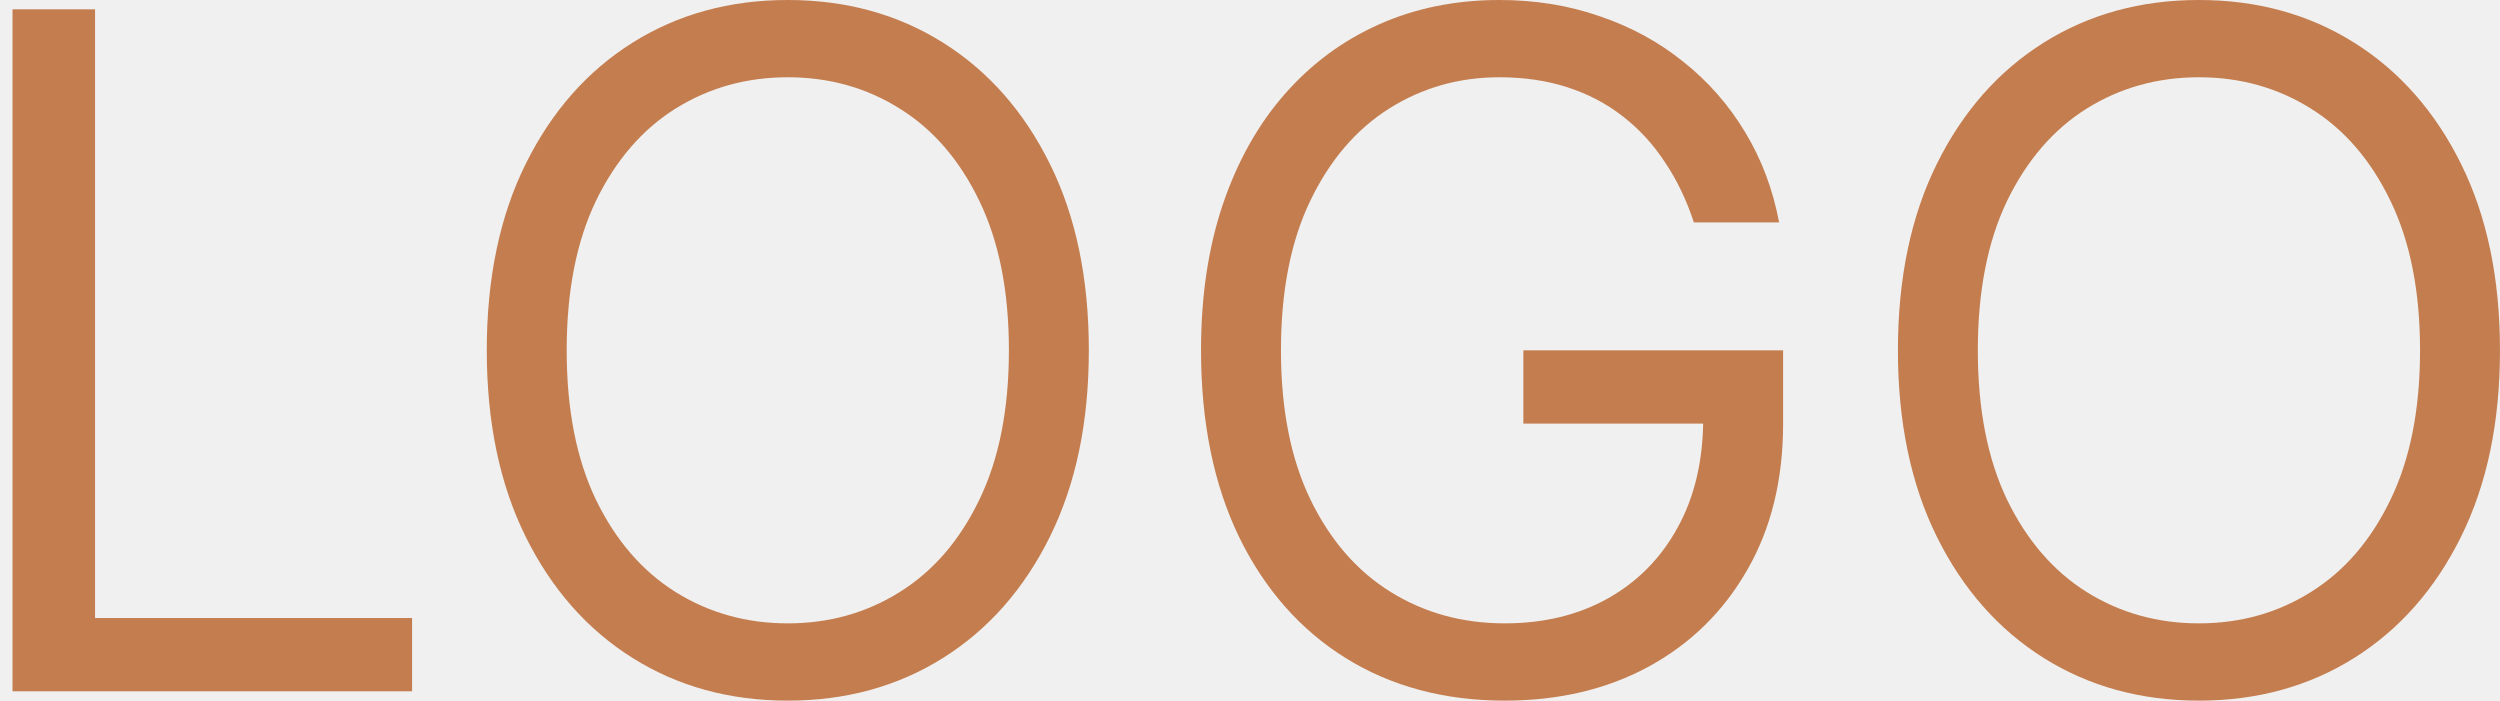
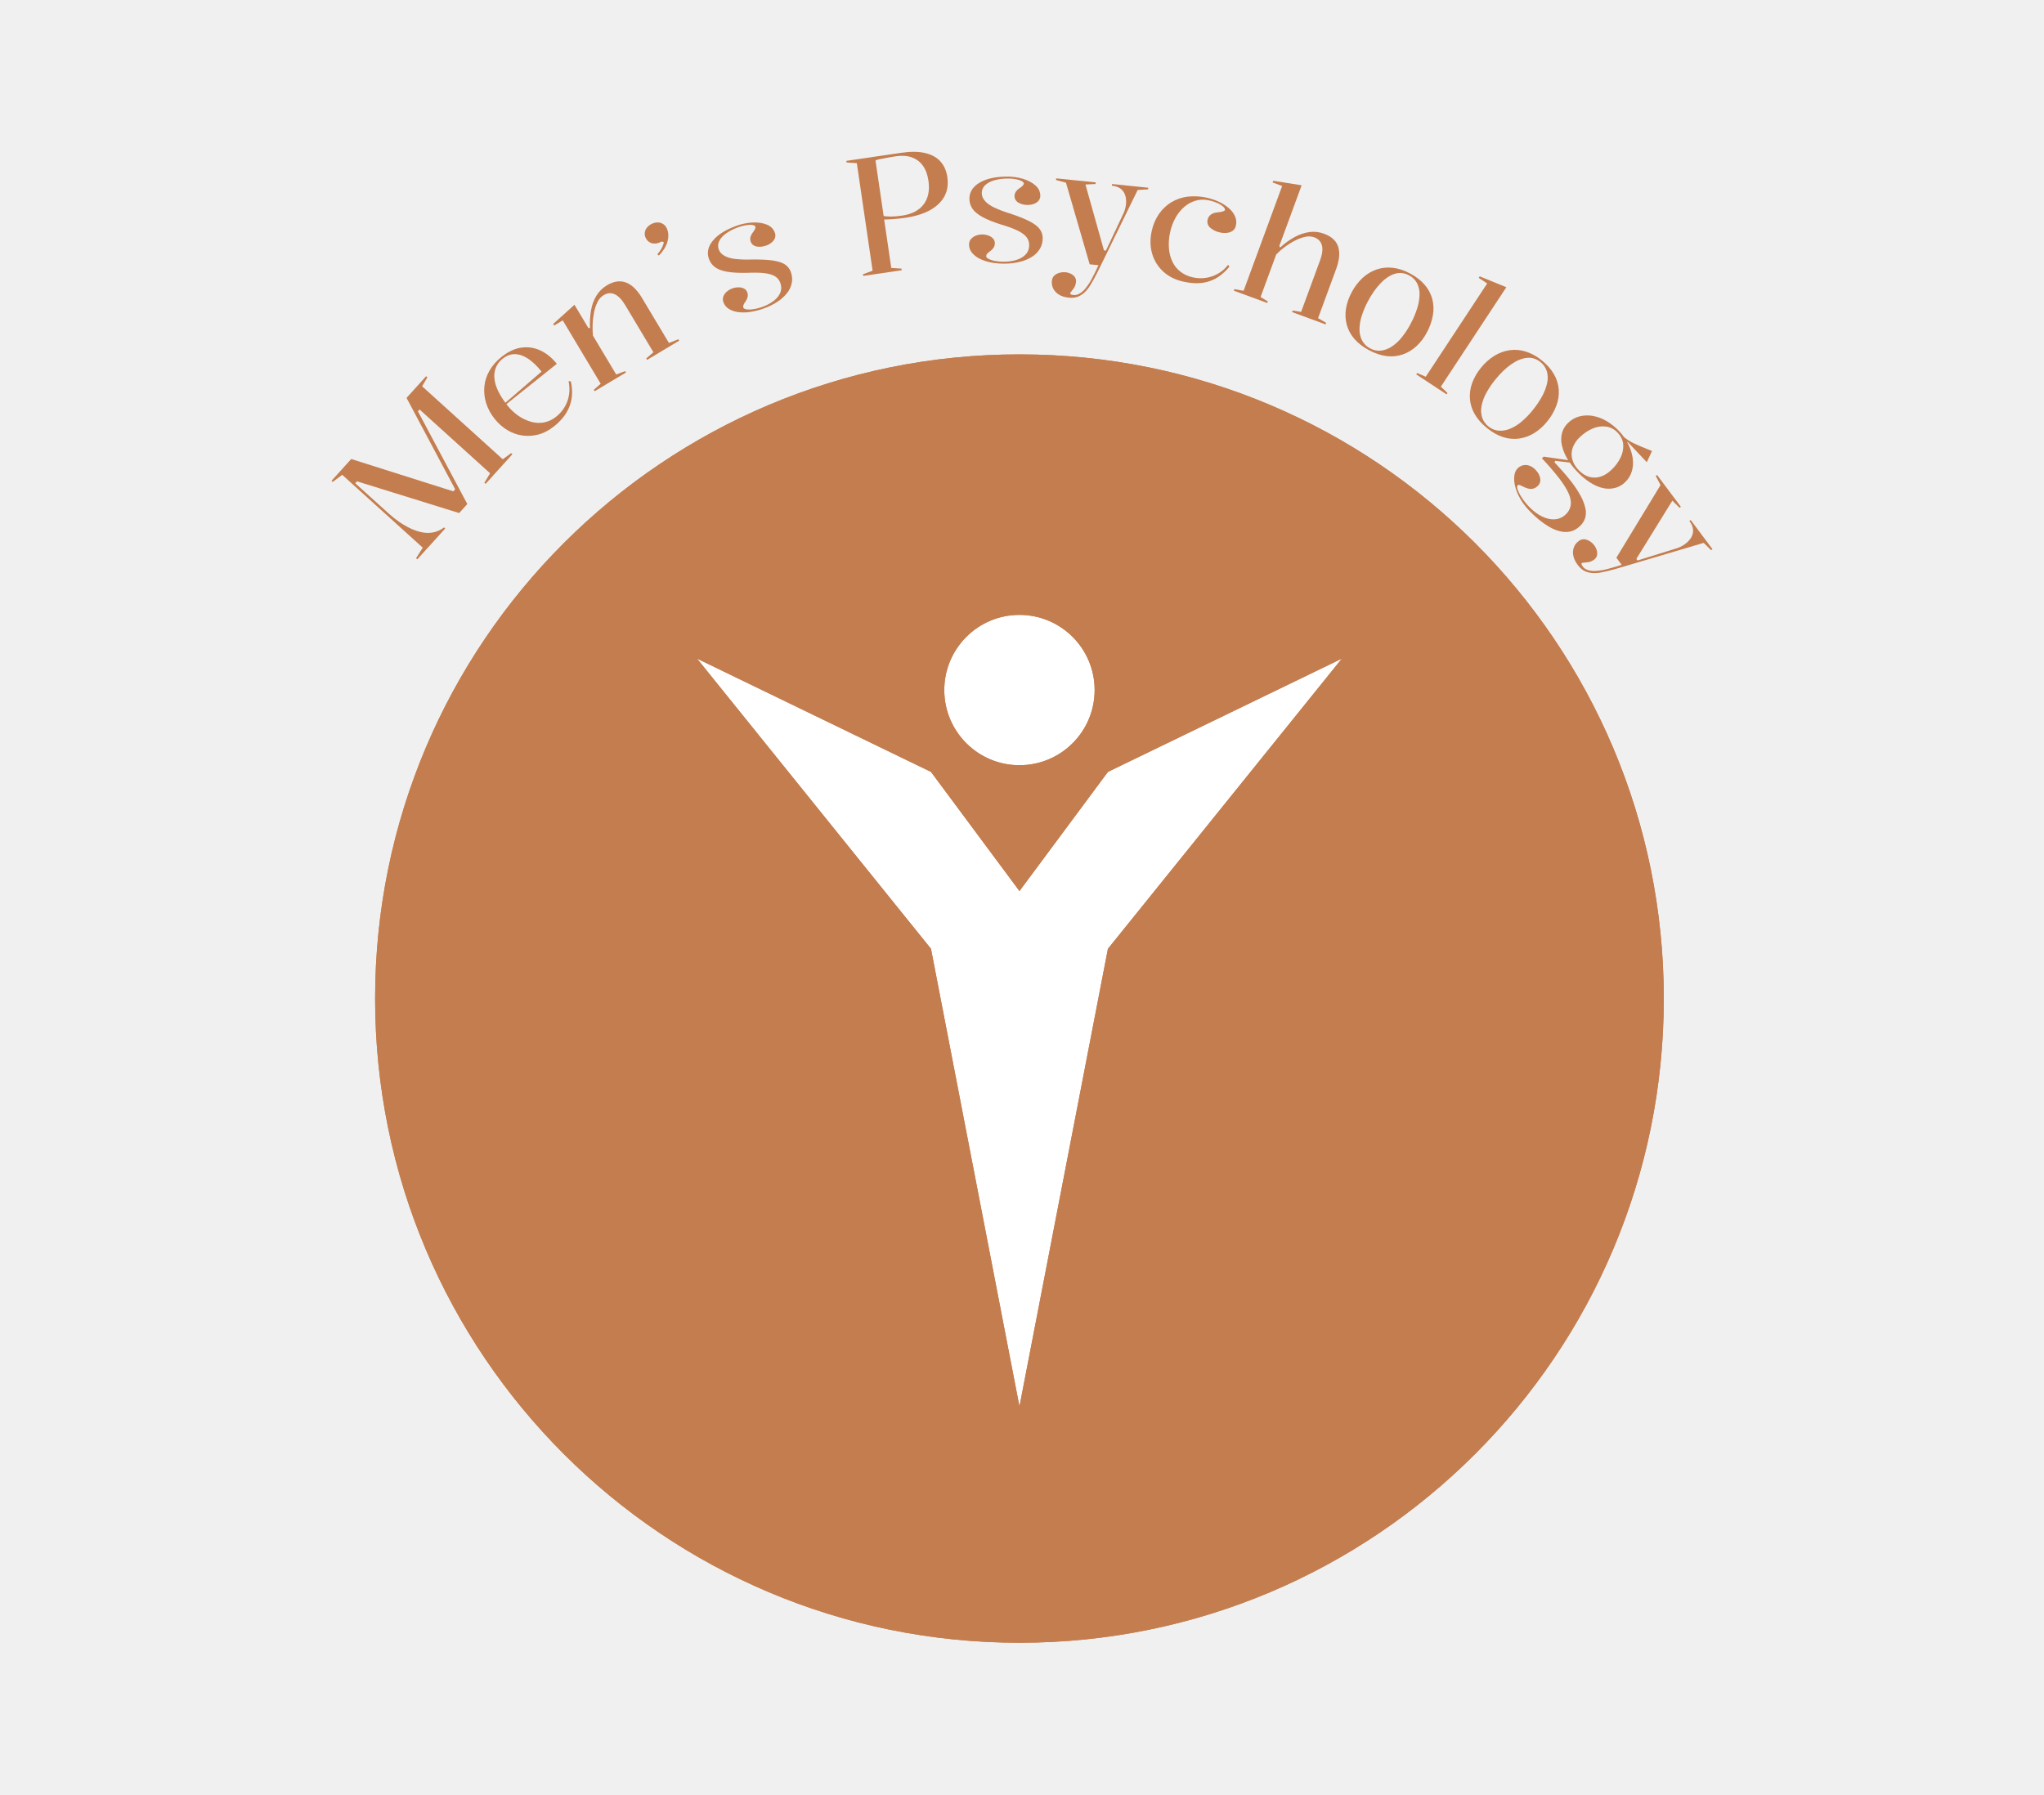
- <svg xmlns="http://www.w3.org/2000/svg" width="107" height="30" viewBox="0 0 107 30" fill="none">
-   <path d="M106.999 14.993C106.999 18.072 106.443 20.732 105.331 22.975C104.22 25.217 102.695 26.946 100.756 28.162C98.818 29.378 96.604 29.987 94.115 29.987C91.625 29.987 89.412 29.378 87.473 28.162C85.535 26.946 84.01 25.217 82.898 22.975C81.787 20.732 81.231 18.072 81.231 14.993C81.231 11.915 81.787 9.254 82.898 7.012C84.01 4.77 85.535 3.04 87.473 1.824C89.412 0.608 91.625 0 94.115 0C96.604 0 98.818 0.608 100.756 1.824C102.695 3.04 104.22 4.77 105.331 7.012C106.443 9.254 106.999 11.915 106.999 14.993ZM103.578 14.993C103.578 12.466 103.155 10.333 102.31 8.594C101.474 6.855 100.338 5.539 98.903 4.646C97.478 3.753 95.882 3.307 94.115 3.307C92.347 3.307 90.746 3.753 89.312 4.646C87.886 5.539 86.751 6.855 85.905 8.594C85.069 10.333 84.651 12.466 84.651 14.993C84.651 17.521 85.069 19.654 85.905 21.393C86.751 23.131 87.886 24.447 89.312 25.34C90.746 26.234 92.347 26.68 94.115 26.68C95.882 26.68 97.478 26.234 98.903 25.34C100.338 24.447 101.474 23.131 102.31 21.393C103.155 19.654 103.578 17.521 103.578 14.993Z" fill="#C47D4E" />
-   <path d="M72.498 9.52C72.184 8.561 71.771 7.701 71.258 6.941C70.754 6.171 70.151 5.516 69.448 4.974C68.754 4.432 67.965 4.019 67.082 3.734C66.198 3.449 65.229 3.307 64.174 3.307C62.445 3.307 60.873 3.753 59.457 4.646C58.041 5.539 56.915 6.855 56.079 8.594C55.243 10.333 54.825 12.466 54.825 14.993C54.825 17.521 55.248 19.654 56.093 21.393C56.939 23.131 58.084 24.447 59.528 25.34C60.972 26.234 62.597 26.68 64.402 26.68C66.075 26.68 67.547 26.324 68.82 25.611C70.103 24.889 71.101 23.872 71.813 22.561C72.536 21.241 72.897 19.687 72.897 17.901L73.98 18.129H65.2V14.993H76.317V18.129C76.317 20.533 75.804 22.623 74.778 24.4C73.761 26.177 72.355 27.554 70.559 28.533C68.773 29.502 66.721 29.987 64.402 29.987C61.818 29.987 59.547 29.378 57.59 28.162C55.642 26.946 54.122 25.217 53.029 22.975C51.946 20.732 51.404 18.072 51.404 14.993C51.404 12.684 51.713 10.608 52.331 8.765C52.958 6.912 53.841 5.335 54.982 4.033C56.122 2.732 57.471 1.734 59.029 1.04C60.587 0.347 62.303 0 64.174 0C65.713 0 67.148 0.233 68.478 0.698C69.818 1.154 71.011 1.805 72.056 2.651C73.11 3.487 73.989 4.489 74.692 5.658C75.395 6.817 75.88 8.105 76.146 9.52H72.498Z" fill="#C47D4E" />
-   <path d="M46.602 14.993C46.602 18.072 46.046 20.732 44.934 22.975C43.822 25.217 42.297 26.946 40.359 28.162C38.421 29.378 36.207 29.987 33.718 29.987C31.228 29.987 29.014 29.378 27.076 28.162C25.138 26.946 23.613 25.217 22.501 22.975C21.389 20.732 20.834 18.072 20.834 14.993C20.834 11.915 21.389 9.254 22.501 7.012C23.613 4.77 25.138 3.04 27.076 1.824C29.014 0.608 31.228 0 33.718 0C36.207 0 38.421 0.608 40.359 1.824C42.297 3.04 43.822 4.77 44.934 7.012C46.046 9.254 46.602 11.915 46.602 14.993ZM43.181 14.993C43.181 12.466 42.758 10.333 41.913 8.594C41.076 6.855 39.941 5.539 38.506 4.646C37.081 3.753 35.485 3.307 33.718 3.307C31.95 3.307 30.349 3.753 28.915 4.646C27.489 5.539 26.354 6.855 25.508 8.594C24.672 10.333 24.254 12.466 24.254 14.993C24.254 17.521 24.672 19.654 25.508 21.393C26.354 23.131 27.489 24.447 28.915 25.34C30.349 26.234 31.95 26.68 33.718 26.68C35.485 26.68 37.081 26.234 38.506 25.34C39.941 24.447 41.076 23.131 41.913 21.393C42.758 19.654 43.181 17.521 43.181 14.993Z" fill="#C47D4E" />
-   <path d="M0.535 29.588V0.399H4.069V26.452H17.637V29.588H0.535Z" fill="#C47D4E" />
+ <svg xmlns="http://www.w3.org/2000/svg" id="Layer_1" data-name="Layer 1" viewBox="0 0 3366 2956">
+   <defs>
+     <style>.cls-1,.cls-3,.cls-5{fill:#c47d4e;}.cls-1{clip-rule:evenodd;}.cls-2{fill:#fff;}.cls-3{fill-rule:evenodd;}.cls-4{clip-path:url(#clip-path);}</style>
+     <clipPath id="clip-path">
+       <path class="cls-1" d="M2739.89,1644.83c0-586-475.06-1061.09-1061.08-1061.09S617.73,1058.81,617.73,1644.83s475.06,1061.08,1061.08,1061.08,1061.08-475.07,1061.08-1061.08M1678.82,1260.45a123.81,123.81,0,1,1,123.81-123.81A123.81,123.81,0,0,1,1678.82,1260.45Zm-145.7,302.39-248.77-308.68-136.44-169.29,385.21,186.58,145.7,196.25,145.68-196.25,385.21-186.58-136.44,169.29L1824.5,1562.84l-145.68,753.89Z" />
+     </clipPath>
+   </defs>
+   <rect class="cls-2" x="1061.8" y="944.01" width="1276.01" height="1532.49" />
+   <path class="cls-3" d="M2739.89,1644.83c0-586-475.06-1061.09-1061.08-1061.09S617.73,1058.81,617.73,1644.83s475.06,1061.08,1061.08,1061.08,1061.08-475.07,1061.08-1061.08M1678.82,1260.45a123.81,123.81,0,1,1,123.81-123.81A123.81,123.81,0,0,1,1678.82,1260.45Zm-145.7,302.39-248.77-308.68-136.44-169.29,385.21,186.58,145.7,196.25,145.68-196.25,385.21-186.58-136.44,169.29L1824.5,1562.84l-145.68,753.89Z" />
+   <g class="cls-4">
+     <rect class="cls-5" x="617.73" y="583.74" width="2122.17" height="2122.17" />
+   </g>
+   <path class="cls-5" d="M687.17,921.33l-2-1.81,11-17.41-132.59-120-15.69,11.7-2-1.81,32.48-35.91,172.4,54.58-5.37-.12,5.27-5.82.81,4.75-82-154.08,32.3-35.7,2,1.81-8.65,14.8L827.92,756.49l13.85-10.07,2,1.81L799.68,797l-2-1.81,9.37-15.6L690.91,674.49l-2.72,3,81.37,152.77-13.43,14.84L587.86,792.82,585,796l55.76,50.45A166.79,166.79,0,0,0,657,859.36a132.7,132.7,0,0,0,18.35,10.76,82.1,82.1,0,0,0,19.19,6.6,47.76,47.76,0,0,0,19,.21,42,42,0,0,0,17.6-8.16l2,1.81Z" />
+   <path class="cls-5" d="M825.6,588.14q16.9-13.51,33.4-15.61a55.21,55.21,0,0,1,31.3,4.93q14.81,7,26.62,21.83L833.46,666l-1.69-2.12,60.05-51.8q-11.15-13.94-22.16-21.24t-21.59-7.5q-10.55-.23-20.28,7.55A35.26,35.26,0,0,0,815,610.44q-2.85,11.61,2.27,26.23t18.61,31.53a82.09,82.09,0,0,0,17.86,16.71,70,70,0,0,0,20.65,9.81,47,47,0,0,0,21.33,1.13,44.67,44.67,0,0,0,20.12-9.49A59.63,59.63,0,0,0,927,674.7a55.16,55.16,0,0,0,7.44-14.08,57.58,57.58,0,0,0,3.2-15.72,62.59,62.59,0,0,0-1.36-17.08l3.8.42a79.27,79.27,0,0,1,1.76,23.87,62.94,62.94,0,0,1-5.12,20,69.77,69.77,0,0,1-10.32,16.55,96.75,96.75,0,0,1-13.82,13.47q-12.67,10.14-26.15,13.64a65.18,65.18,0,0,1-51-7.34,76.91,76.91,0,0,1-20.58-18.17,79.13,79.13,0,0,1-14.44-26.73,69.78,69.78,0,0,1-2.71-27.44,64.34,64.34,0,0,1,8.57-25.89A79.37,79.37,0,0,1,825.6,588.14Z" />
+   <path class="cls-5" d="M1117.12,558.8l1.38,2.32-52.92,31.66-1.39-2.32L1076,580.22l-46.38-77.53q-8.33-13.92-17.37-18T994,486.22A26.62,26.62,0,0,0,983.9,497.6a69.25,69.25,0,0,0-5.73,17.29,120.31,120.31,0,0,0-2.27,19.65,132.12,132.12,0,0,0,.53,18.27l38.32,64.07,14.62-5.59,1.39,2.32-51.53,30.82-1.39-2.32,11.38-10L926.73,527.7l-14.16,8.47L911,533.61,946,502l22.77,38.07,2.83.51A133.76,133.76,0,0,1,973.33,511a68.3,68.3,0,0,1,8.91-24.08A50.19,50.19,0,0,1,999.41,470q9.27-5.55,17.28-6.4a30.54,30.54,0,0,1,15.15,2.13,41.87,41.87,0,0,1,13.44,9.3,81.56,81.56,0,0,1,12,15.83l44.3,74.05Z" />
+   <path class="cls-5" d="M1085,420.94l-2.49-2.12a54.86,54.86,0,0,0,5-6.53,43.52,43.52,0,0,0,3.75-7,27.24,27.24,0,0,0,1.92-6.43l-3.48-1.05-2.45,1.14a21.24,21.24,0,0,1-9.86,2.23,15.93,15.93,0,0,1-8.4-2.64,16.32,16.32,0,0,1-5.76-6.86,15.1,15.1,0,0,1-1.34-8.93,16.73,16.73,0,0,1,3.78-8.19,22.64,22.64,0,0,1,8-6,21.51,21.51,0,0,1,9.74-2.17A16.74,16.74,0,0,1,1092,369a15.62,15.62,0,0,1,5.88,6.8,28,28,0,0,1,2.68,11.14,37.67,37.67,0,0,1-1.57,11.64,46.31,46.31,0,0,1-5.32,11.6A61.66,61.66,0,0,1,1085,420.94Z" />
+   <path class="cls-5" d="M1258,508a115.09,115.09,0,0,1-22.22,5.75,70.82,70.82,0,0,1-20,.35,38.47,38.47,0,0,1-15.59-5.29,21.07,21.07,0,0,1-8.83-10.89,13.49,13.49,0,0,1-.17-9.58,19.63,19.63,0,0,1,5.62-7.93,28.06,28.06,0,0,1,9-5.28,29.89,29.89,0,0,1,10.26-1.85,19.35,19.35,0,0,1,9.08,2,11.23,11.23,0,0,1,5.47,6.36,13.12,13.12,0,0,1,.65,7,20.61,20.61,0,0,1-3,7.14,33.36,33.36,0,0,0-3.93,6.6,6.13,6.13,0,0,0-.15,4.37c.5,1.36,2.17,2.28,5,2.78a38.07,38.07,0,0,0,11.29-.21,74.28,74.28,0,0,0,15.13-3.9,66.56,66.56,0,0,0,19-10.2q7.58-6.06,10.52-13.45t-.21-16a20.43,20.43,0,0,0-8.39-10.48q-6-3.87-17.17-5.29t-29.28-.61q-20.27.44-33-1.84t-19.7-7.53a28.77,28.77,0,0,1-9.89-13.39q-5.62-15.51,6.45-30.25t38.26-24.22a91,91,0,0,1,27.58-5.67q13.32-.53,23.15,3.55T1276,383.25a12.44,12.44,0,0,1,.11,9,17.64,17.64,0,0,1-5.55,7.33,29.93,29.93,0,0,1-8.73,4.89,33.56,33.56,0,0,1-7.82,1.83,26.94,26.94,0,0,1-7.54-.15,14.3,14.3,0,0,1-6.27-2.62,11.62,11.62,0,0,1-4-5.58q-2.49-6.87,3.29-14.72a26.68,26.68,0,0,0,4-6.35,5.59,5.59,0,0,0,.33-3.86c-.31-.84-1.32-1.53-3-2.06a20.33,20.33,0,0,0-6.69-.59,54.94,54.94,0,0,0-8.91,1.21,76.29,76.29,0,0,0-10.14,3,79,79,0,0,0-19.43,9.91q-8,5.77-11.27,12.57a17.3,17.3,0,0,0-.71,13.93q2.31,6.36,9.21,10.32t18,5.27a190.31,190.31,0,0,0,26.51.9q21.46-.3,34.65,1.54t20.27,6.32a24.3,24.3,0,0,1,10,12.62,33.17,33.17,0,0,1,1.5,18.44,39.68,39.68,0,0,1-8,16.72,67.43,67.43,0,0,1-15.76,14.06A104.82,104.82,0,0,1,1258,508Z" />
+   <path class="cls-5" d="M1484.18,251.69q22.48-3.3,38.58.21t25.51,13.61q9.42,10.1,11.82,26.43,3.84,26.22-14.21,43.77t-54.73,23q-9.37,1.36-18.83,2.08t-17.92.85l-.9-6.15q12.13,2.6,31.94-.32,24.35-3.58,35.67-18.64t7.82-38.87q-2.23-15.25-9.26-24.89a37.47,37.47,0,0,0-18.26-13.58q-11.25-4-26.5-1.72-6.69,1-13.21,2.22T1450,261.9a47,47,0,0,0-8.28,2.31l26,177.16,16.84,1.08.39,2.68-63.42,9.32-.4-2.68L1437,445.9l-26-177.17-16.84-1.08-.39-2.67Z" />
+   <path class="cls-5" d="M1655.54,434.25a114.94,114.94,0,0,1-22.89-1.77,70.9,70.9,0,0,1-19.05-6.16,38.34,38.34,0,0,1-13-10.05,21.12,21.12,0,0,1-4.82-13.17,13.44,13.44,0,0,1,3-9.11,19.53,19.53,0,0,1,7.88-5.69,28.17,28.17,0,0,1,10.24-2.07,30,30,0,0,1,10.31,1.58,19.31,19.31,0,0,1,7.93,4.87,11.16,11.16,0,0,1,3.11,7.79,13,13,0,0,1-1.64,6.79,20.56,20.56,0,0,1-5.17,5.77,33.19,33.19,0,0,0-5.87,5,6.17,6.17,0,0,0-1.55,4.09c0,1.44,1.31,2.86,3.86,4.26a38.27,38.27,0,0,0,10.75,3.46,74.13,74.13,0,0,0,15.58,1.22,66.71,66.71,0,0,0,21.31-3.48,33,33,0,0,0,14.31-9.32q5.18-6,5-15.23a20.47,20.47,0,0,0-4.55-12.64q-4.43-5.6-14.52-10.57t-27.5-10.07q-19.32-6.15-30.65-12.45t-16.2-13.51a28.77,28.77,0,0,1-5-15.88q-.28-16.49,15.9-26.52t44-10.5a91.05,91.05,0,0,1,27.93,3.57q12.78,3.84,20.75,10.86t8.13,16.77a12.43,12.43,0,0,1-2.82,8.57,17.75,17.75,0,0,1-7.62,5.14,30.17,30.17,0,0,1-9.84,1.79,34,34,0,0,1-8-.8,27.09,27.09,0,0,1-7.08-2.59,14.38,14.38,0,0,1-5.08-4.51,11.57,11.57,0,0,1-2-6.59q-.12-7.31,7.89-12.85a27.25,27.25,0,0,0,5.87-4.7A5.61,5.61,0,0,0,1686,302c0-.9-.75-1.88-2.21-2.93a20.35,20.35,0,0,0-6.14-2.74,55.76,55.76,0,0,0-8.82-1.74,76.87,76.87,0,0,0-10.56-.49,79,79,0,0,0-21.59,3.08q-9.42,2.88-14.73,8.24a17.24,17.24,0,0,0-5.19,12.94q.12,6.76,5.36,12.75t15.34,10.83a189.3,189.3,0,0,0,24.79,9.44q20.4,6.69,32.28,12.69t17.12,12.56a24.26,24.26,0,0,1,5.41,15.19,33.22,33.22,0,0,1-4.56,17.93,39.61,39.61,0,0,1-13,13.21,67.32,67.32,0,0,1-19.47,8.19A104.33,104.33,0,0,1,1655.54,434.25Z" />
+   <path class="cls-5" d="M1760.38,490.35q-9.95-1-16.35-4.92a25.15,25.15,0,0,1-9.48-9.79,22.4,22.4,0,0,1-2.36-12.89,14.2,14.2,0,0,1,2.48-7.09,15.26,15.26,0,0,1,5.35-4.48,25.17,25.17,0,0,1,7-2.41,26.49,26.49,0,0,1,7.78-.3,25,25,0,0,1,8.72,2.51,17.07,17.07,0,0,1,6.52,5.42,11.77,11.77,0,0,1,1.89,8.21,22.45,22.45,0,0,1-1.79,6.89,23.41,23.41,0,0,1-3.56,5.62c-1.26,1.68-2.25,3-3,3.91a5,5,0,0,0-1.2,2.46c-.13,1.25,1.78,2.09,5.73,2.49q4.85.48,10.34-2.76a37.08,37.08,0,0,0,10.54-10.08,88.49,88.49,0,0,0,9.21-14.43q5.19-9.66,10.78-21.88l-14.53-1.47L1755.4,300.9,1739,296.51l.28-2.69,65.12,6.6-.27,2.69-16.66.76L1818,412.46l3.23.33,29.1-61.76a49.72,49.72,0,0,0,2.47-6.95,46.92,46.92,0,0,0,1.48-7.87,39.88,39.88,0,0,0-.23-9.81,26.74,26.74,0,0,0-3.13-9.29,20.86,20.86,0,0,0-7.27-7.4q-4.86-3.07-12.66-3.87l.27-2.69,59.74,6.06-.27,2.69-17.23,1-60.72,124.34q-7.24,15-12.88,25.07t-9,14a39.57,39.57,0,0,1-13.1,11.18Q1770.34,491.36,1760.38,490.35Z" />
+   <path class="cls-5" d="M1948.36,463.82q-19.54-4.38-32.76-16.49a63.31,63.31,0,0,1-18.31-29.61q-5.08-17.49-.59-37.55a77.5,77.5,0,0,1,12-27.95A67.38,67.38,0,0,1,1929,333.08a68.16,68.16,0,0,1,27-9.19,97.71,97.71,0,0,1,51.69,8.68,70.41,70.41,0,0,1,16.21,10.56,37.94,37.94,0,0,1,10,13.34,24,24,0,0,1,1.32,15.13,13.86,13.86,0,0,1-5.07,8.42,19.28,19.28,0,0,1-9.53,3.55,35.83,35.83,0,0,1-12-.76,33.73,33.73,0,0,1-15.6-7.65,13.15,13.15,0,0,1-4.34-13.45,13.72,13.72,0,0,1,5.64-8.44c3-2.11,6.79-3.28,11.46-3.53q10.8-1.17,11.39-3.82.48-2.1-2.45-5.12a31.56,31.56,0,0,0-8.94-5.89,71.56,71.56,0,0,0-15-4.88,43,43,0,0,0-21.29.36,49.9,49.9,0,0,0-18.72,9.93A65.33,65.33,0,0,0,1936.19,358a84,84,0,0,0-9.07,23.75,89.38,89.38,0,0,0-2.19,27.09,63.22,63.22,0,0,0,5.8,22.37A45.6,45.6,0,0,0,1944,447.59a50,50,0,0,0,20.11,9.22,59.11,59.11,0,0,0,21.41.92,56.41,56.41,0,0,0,37-21.64l2,3.23a83.7,83.7,0,0,1-18,16.62,61.24,61.24,0,0,1-19,8.5,68.82,68.82,0,0,1-19.57,2A110.13,110.13,0,0,1,1948.36,463.82Z" />
+   <path class="cls-5" d="M2183.85,531.8l-.94,2.54-55.09-20.26.94-2.53,13.88,2.22L2173.81,429q5.61-15.24,3.07-24.81t-12.68-13.31a26.56,26.56,0,0,0-15.17-.68,69.18,69.18,0,0,0-17.06,6.41,119.84,119.84,0,0,0-16.71,10.57,108.74,108.74,0,0,0-13.63,12l-25.76,70.07,12,7.3-.93,2.54-55.09-20.26.93-2.54,15.15,2.69,63.48-172.63-15.74-5.79,1-2.79,46.84,7.42-36.77,100,1.37,2.52a120.87,120.87,0,0,1,23.94-17.28,70.62,70.62,0,0,1,24.34-8.2,49.28,49.28,0,0,1,23.79,2.7q10.15,3.74,16,9.47a29.24,29.24,0,0,1,7.86,13.12,43.21,43.21,0,0,1,1.08,16.25,81.83,81.83,0,0,1-4.78,19.28l-29.78,81Z" />
+   <path class="cls-5" d="M2322,450.42q14.82,7.86,24,18.56a58.83,58.83,0,0,1,12.56,23.35,63.86,63.86,0,0,1,1.17,26.65,91.71,91.71,0,0,1-10,28.56,83.44,83.44,0,0,1-17.31,22.81A64.77,64.77,0,0,1,2310,583.84a59.07,59.07,0,0,1-26.26,2.74Q2269.86,585,2254.8,577q-15.28-8.12-24.47-18.81a58.81,58.81,0,0,1-12.55-23.35,62.73,62.73,0,0,1-1.3-26.11,85.45,85.45,0,0,1,9.31-27.06,86.87,86.87,0,0,1,18.31-24.11,65.64,65.64,0,0,1,23.09-13.78,60.46,60.46,0,0,1,26.38-2.68Q2307.45,442.69,2322,450.42Zm-1.65,3.11q-11.7-6.22-23.65-2.46t-23.25,15.53q-11.29,11.76-20.69,29.44a143.42,143.42,0,0,0-10.39,24.49,72.22,72.22,0,0,0-3.57,22.3,38.7,38.7,0,0,0,4.45,18.44,31.12,31.12,0,0,0,13.18,12.67,30.08,30.08,0,0,0,17.52,3.63,40.75,40.75,0,0,0,17.7-6.52,71,71,0,0,0,16.71-15.33A136.67,136.67,0,0,0,2323,533.33a145.17,145.17,0,0,0,10.85-25.63,80.08,80.08,0,0,0,3.83-22.77,38.65,38.65,0,0,0-4.21-18.62A30.53,30.53,0,0,0,2320.37,453.53Z" />
+   <path class="cls-5" d="M2372.74,636.89l10.94,10.44-1.49,2.26-49.93-32.88,1.49-2.26,14.14,6.07,101.17-153.61-14-9.22,1.64-2.49,43.91,17.92Z" />
+   <path class="cls-5" d="M2539,593.64q13.07,10.53,20,22.77a59,59,0,0,1,7.91,25.31,63.69,63.69,0,0,1-3.91,26.39,91.78,91.78,0,0,1-15.18,26.15,83.16,83.16,0,0,1-21.33,19.11,64.4,64.4,0,0,1-24.62,9,59.08,59.08,0,0,1-26.31-2.28q-13.32-4.16-26.59-14.85-13.48-10.86-20.46-23.1a58.76,58.76,0,0,1-7.91-25.32,63,63,0,0,1,3.67-25.88,85.72,85.72,0,0,1,14.27-24.8,87.1,87.1,0,0,1,22.56-20.21,65.76,65.76,0,0,1,25.27-9.15,60.56,60.56,0,0,1,26.42,2.36A79.79,79.79,0,0,1,2539,593.64Zm-2.2,2.74q-10.32-8.32-22.77-6.89t-25.77,10.84q-13.32,9.4-25.88,25a142.67,142.67,0,0,0-14.86,22.07,72.44,72.44,0,0,0-7.72,21.22,38.65,38.65,0,0,0,.87,18.95,31.07,31.07,0,0,0,10.54,14.93,30,30,0,0,0,16.52,6.89,40.78,40.78,0,0,0,18.62-3,71.16,71.16,0,0,0,19.31-11.88,137.12,137.12,0,0,0,18.62-19.21,145.94,145.94,0,0,0,15.51-23.11,80.16,80.16,0,0,0,8.07-21.64,38.69,38.69,0,0,0-.6-19.07A30.65,30.65,0,0,0,2536.76,596.38Z" />
+   <path class="cls-5" d="M2517.47,840.13a97,97,0,0,1-14.72-20,79.66,79.66,0,0,1-7.83-19.75,46.73,46.73,0,0,1-1.11-17.16q1.09-7.72,5.62-12a18.27,18.27,0,0,1,9.62-5,18.77,18.77,0,0,1,10.39,1.17,26.45,26.45,0,0,1,9.37,6.59q6.68,7.09,7.61,14.39a13.4,13.4,0,0,1-4.19,12.12q-4.14,3.9-8.17,4.54a19.12,19.12,0,0,1-8-.43,36.11,36.11,0,0,1-7.28-2.8,49.71,49.71,0,0,0-5.85-2.66c-1.7-.63-2.88-.63-3.54,0-1.31,1.23-1.36,3.69-.13,7.36a60.43,60.43,0,0,0,6.51,12.82,98,98,0,0,0,11.34,14.41q10.76,11.41,22.07,16.92t21.39,4.75a28.35,28.35,0,0,0,17.75-8,26.06,26.06,0,0,0,8.28-14.87q1.39-8.39-3.16-19.14t-15.51-25.14a431.76,431.76,0,0,0-28.76-33.3l3-2.78,43.82,6.29.47,3.64-25.55-3.05-1,2.45q15.21,16.14,25.9,29.67a170.53,170.53,0,0,1,16.77,24.9,82.1,82.1,0,0,1,8.09,20.62,32.17,32.17,0,0,1-.3,16.64,31,31,0,0,1-8.63,13.32q-10.64,10-24,9.62t-28.69-9.75Q2533.61,857.26,2517.47,840.13Zm78.83-64.23a110.28,110.28,0,0,1-15.82-21.14,76.1,76.1,0,0,1-8.45-21.4,42.76,42.76,0,0,1,.22-20.08,35.81,35.81,0,0,1,10.55-17.2,41.64,41.64,0,0,1,18.39-10.26,51.54,51.54,0,0,1,21.55-.79,67.77,67.77,0,0,1,22.53,8.32,92.75,92.75,0,0,1,21.3,17.1,86.54,86.54,0,0,1,14.68,20.91,77.53,77.53,0,0,1,7.36,22.8,50.47,50.47,0,0,1-1.33,22.06,41,41,0,0,1-11.55,18.5,37.26,37.26,0,0,1-15.48,8.82,42,42,0,0,1-19.06.68q-10.28-1.85-21.74-8.88A115.58,115.58,0,0,1,2596.3,775.9Zm2.93-2q8.16,8.65,17.27,11.42a31.81,31.81,0,0,0,18.56,0q9.45-2.78,18.12-10.94a70,70,0,0,0,15.44-20.49,42.41,42.41,0,0,0,4.47-21.49q-.74-10.64-9.08-19.5a31.81,31.81,0,0,0-18.92-10.23,41.46,41.46,0,0,0-21.91,3,70,70,0,0,0-21.38,14.19,44.51,44.51,0,0,0-11.8,17.26,32.13,32.13,0,0,0-1,18.81Q2591.25,765.41,2599.23,773.88Zm78-43-6.83-14.75a54.93,54.93,0,0,0,9.24,7.83,81.71,81.71,0,0,0,10.91,6.26q5.74,2.76,11.23,5l10.3,4.23,8.42,3.41-8.59,18.49-31.53-33.47Z" />
+   <path class="cls-5" d="M2598.31,930.79q-6-8-7.43-15.38a25.23,25.23,0,0,1,.81-13.61,22.45,22.45,0,0,1,7.89-10.45,14.26,14.26,0,0,1,6.91-3,15.14,15.14,0,0,1,6.92.91,25.55,25.55,0,0,1,6.54,3.56,26.81,26.81,0,0,1,5.48,5.52,25.38,25.38,0,0,1,4,8.13,17.07,17.07,0,0,1,.42,8.47,11.8,11.8,0,0,1-4.78,6.94,22.22,22.22,0,0,1-6.28,3.34,23.35,23.35,0,0,1-6.55,1.17c-2.09.21-3.72.36-4.9.45a5.05,5.05,0,0,0-2.62.78c-1,.76-.33,2.72,2,5.9q2.91,3.9,9,5.76a37,37,0,0,0,14.55.95,88.48,88.48,0,0,0,16.86-3q10.64-2.71,23.41-6.85l-8.74-11.7L2734.53,799l-7.86-15,2.16-1.62L2768,834.79l-2.17,1.62L2754,824.64l-59.33,96,1.94,2.6,65.18-20.31a49.33,49.33,0,0,0,6.8-2.89,46.24,46.24,0,0,0,6.79-4.23,40.24,40.24,0,0,0,7.08-6.8,26.77,26.77,0,0,0,4.72-8.59,20.91,20.91,0,0,0,.54-10.36q-1-5.65-5.71-11.94l2.16-1.62,35.93,48.11-2.16,1.62-12.37-12-132.67,39.32q-16,4.85-27.17,7.47t-16.45,2.83a39.44,39.44,0,0,1-17.1-2.09Q2604.3,938.8,2598.31,930.79Z" />
</svg>
